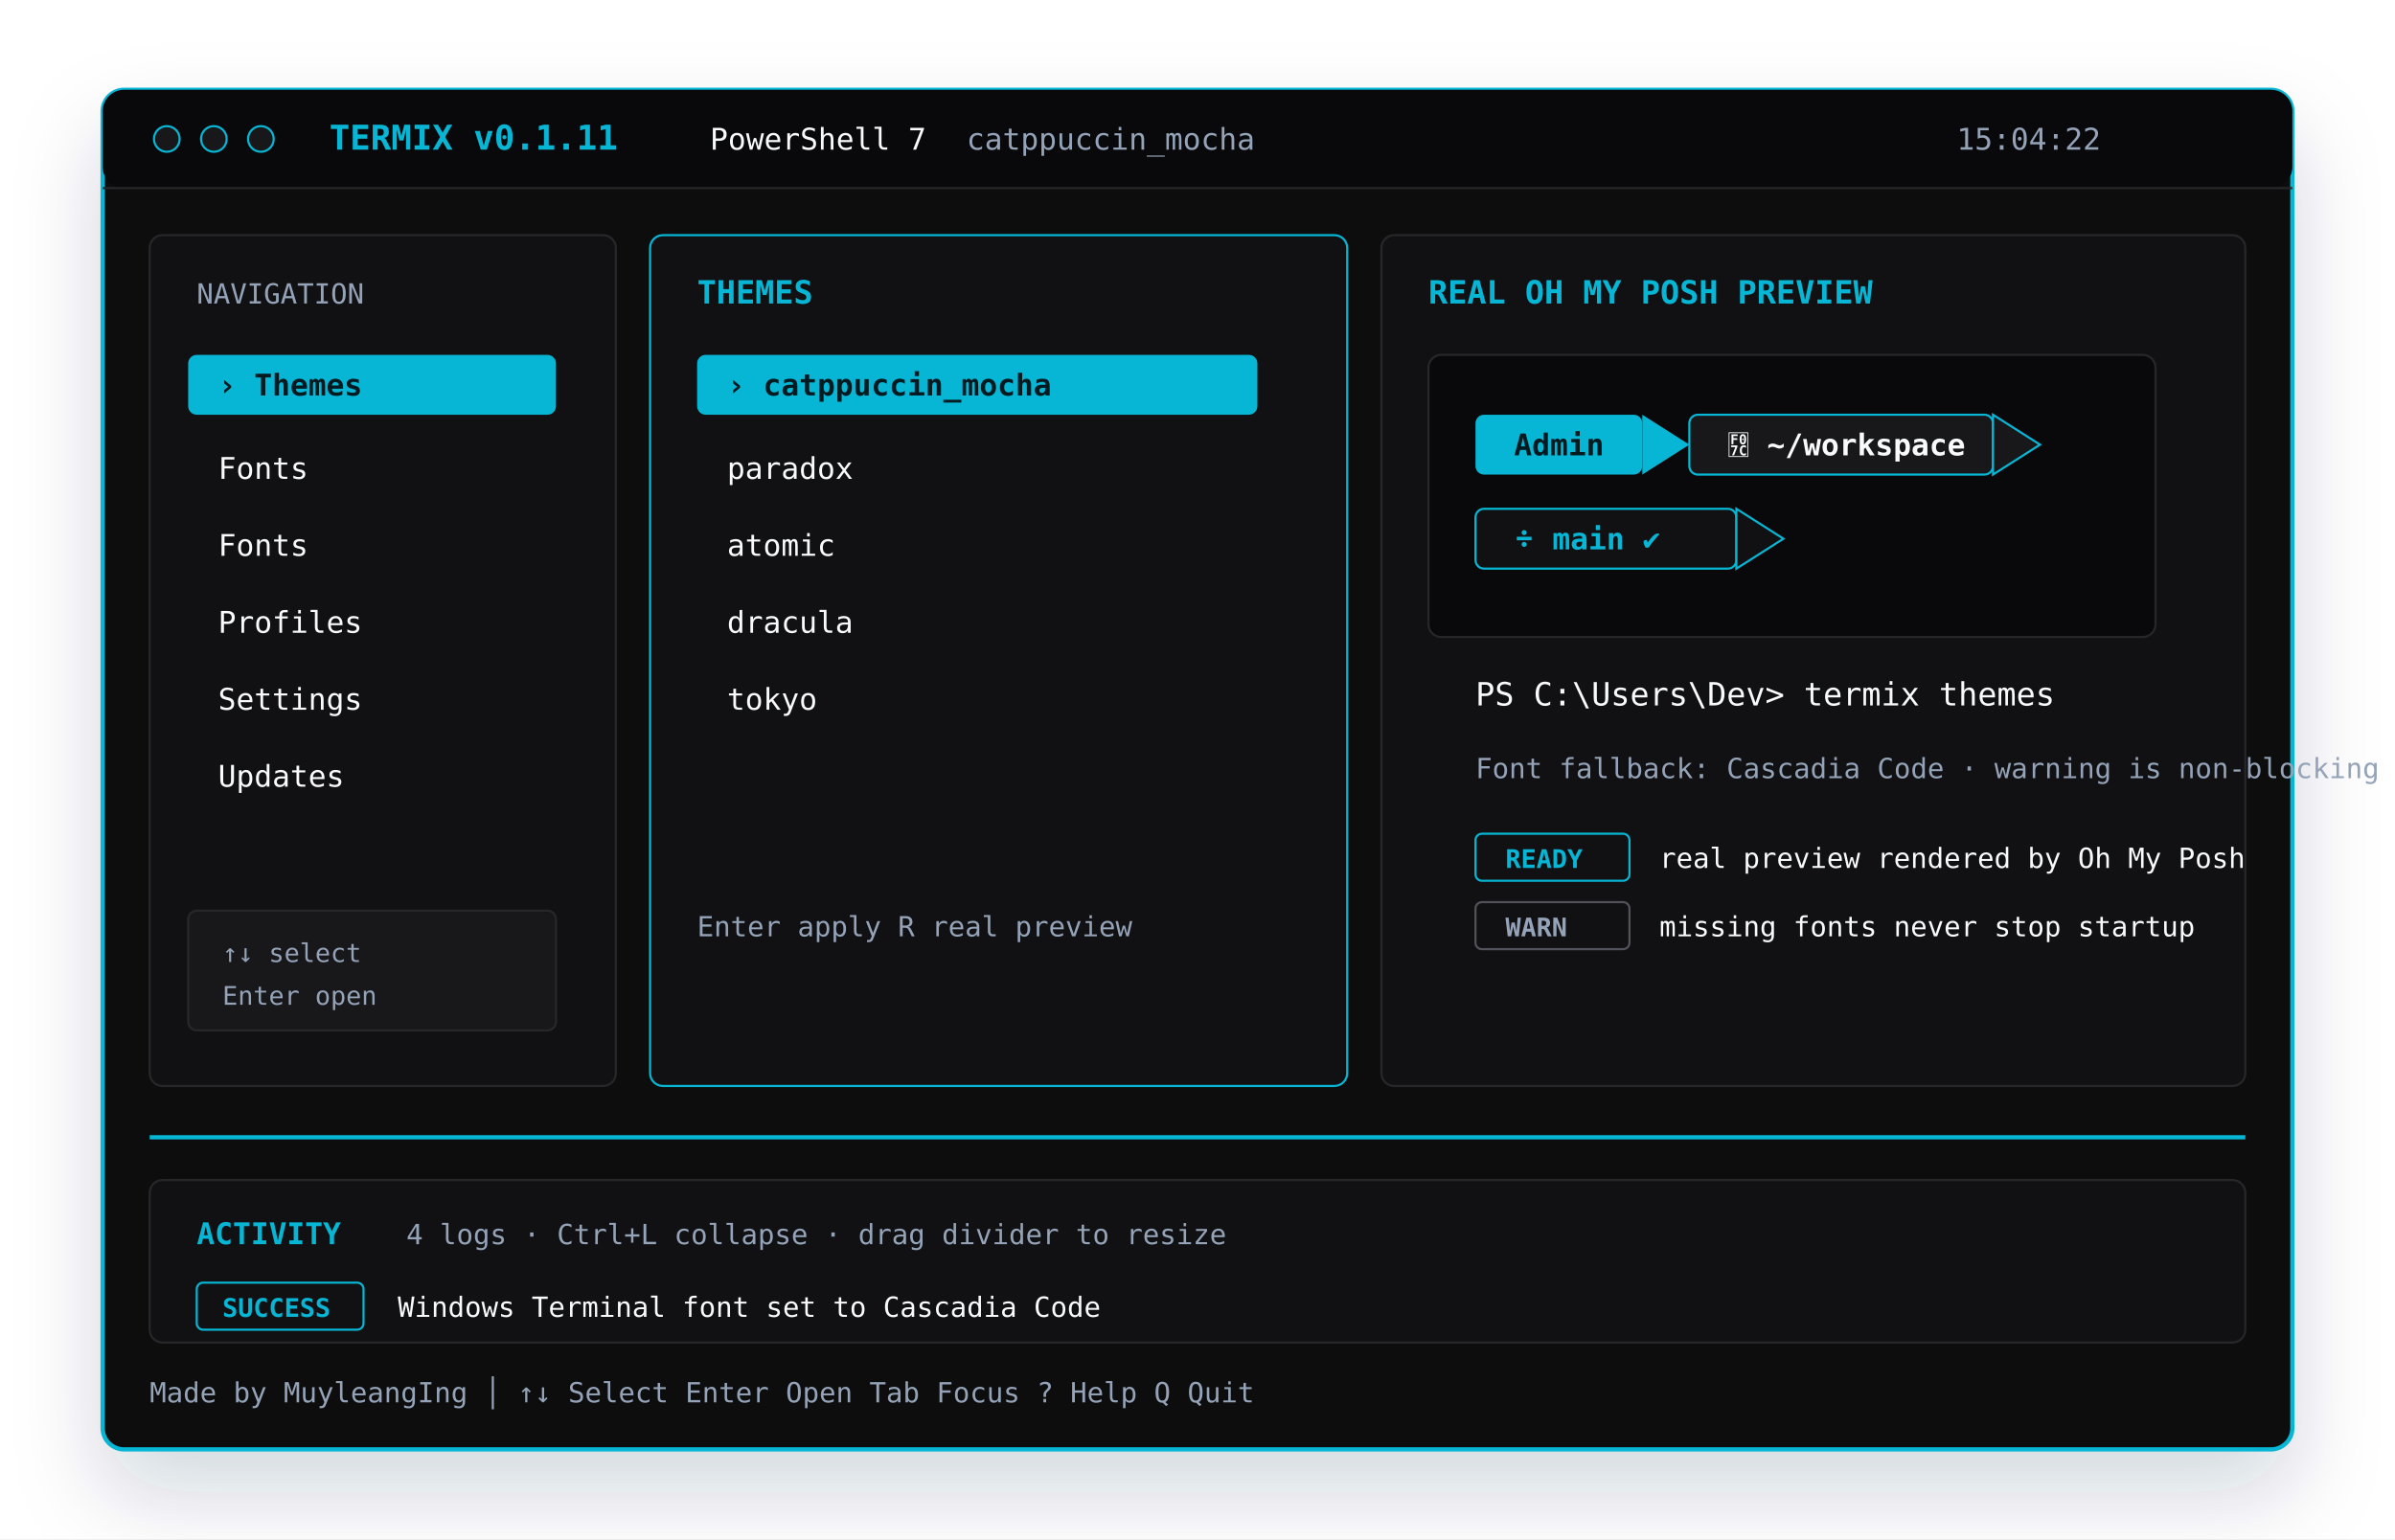
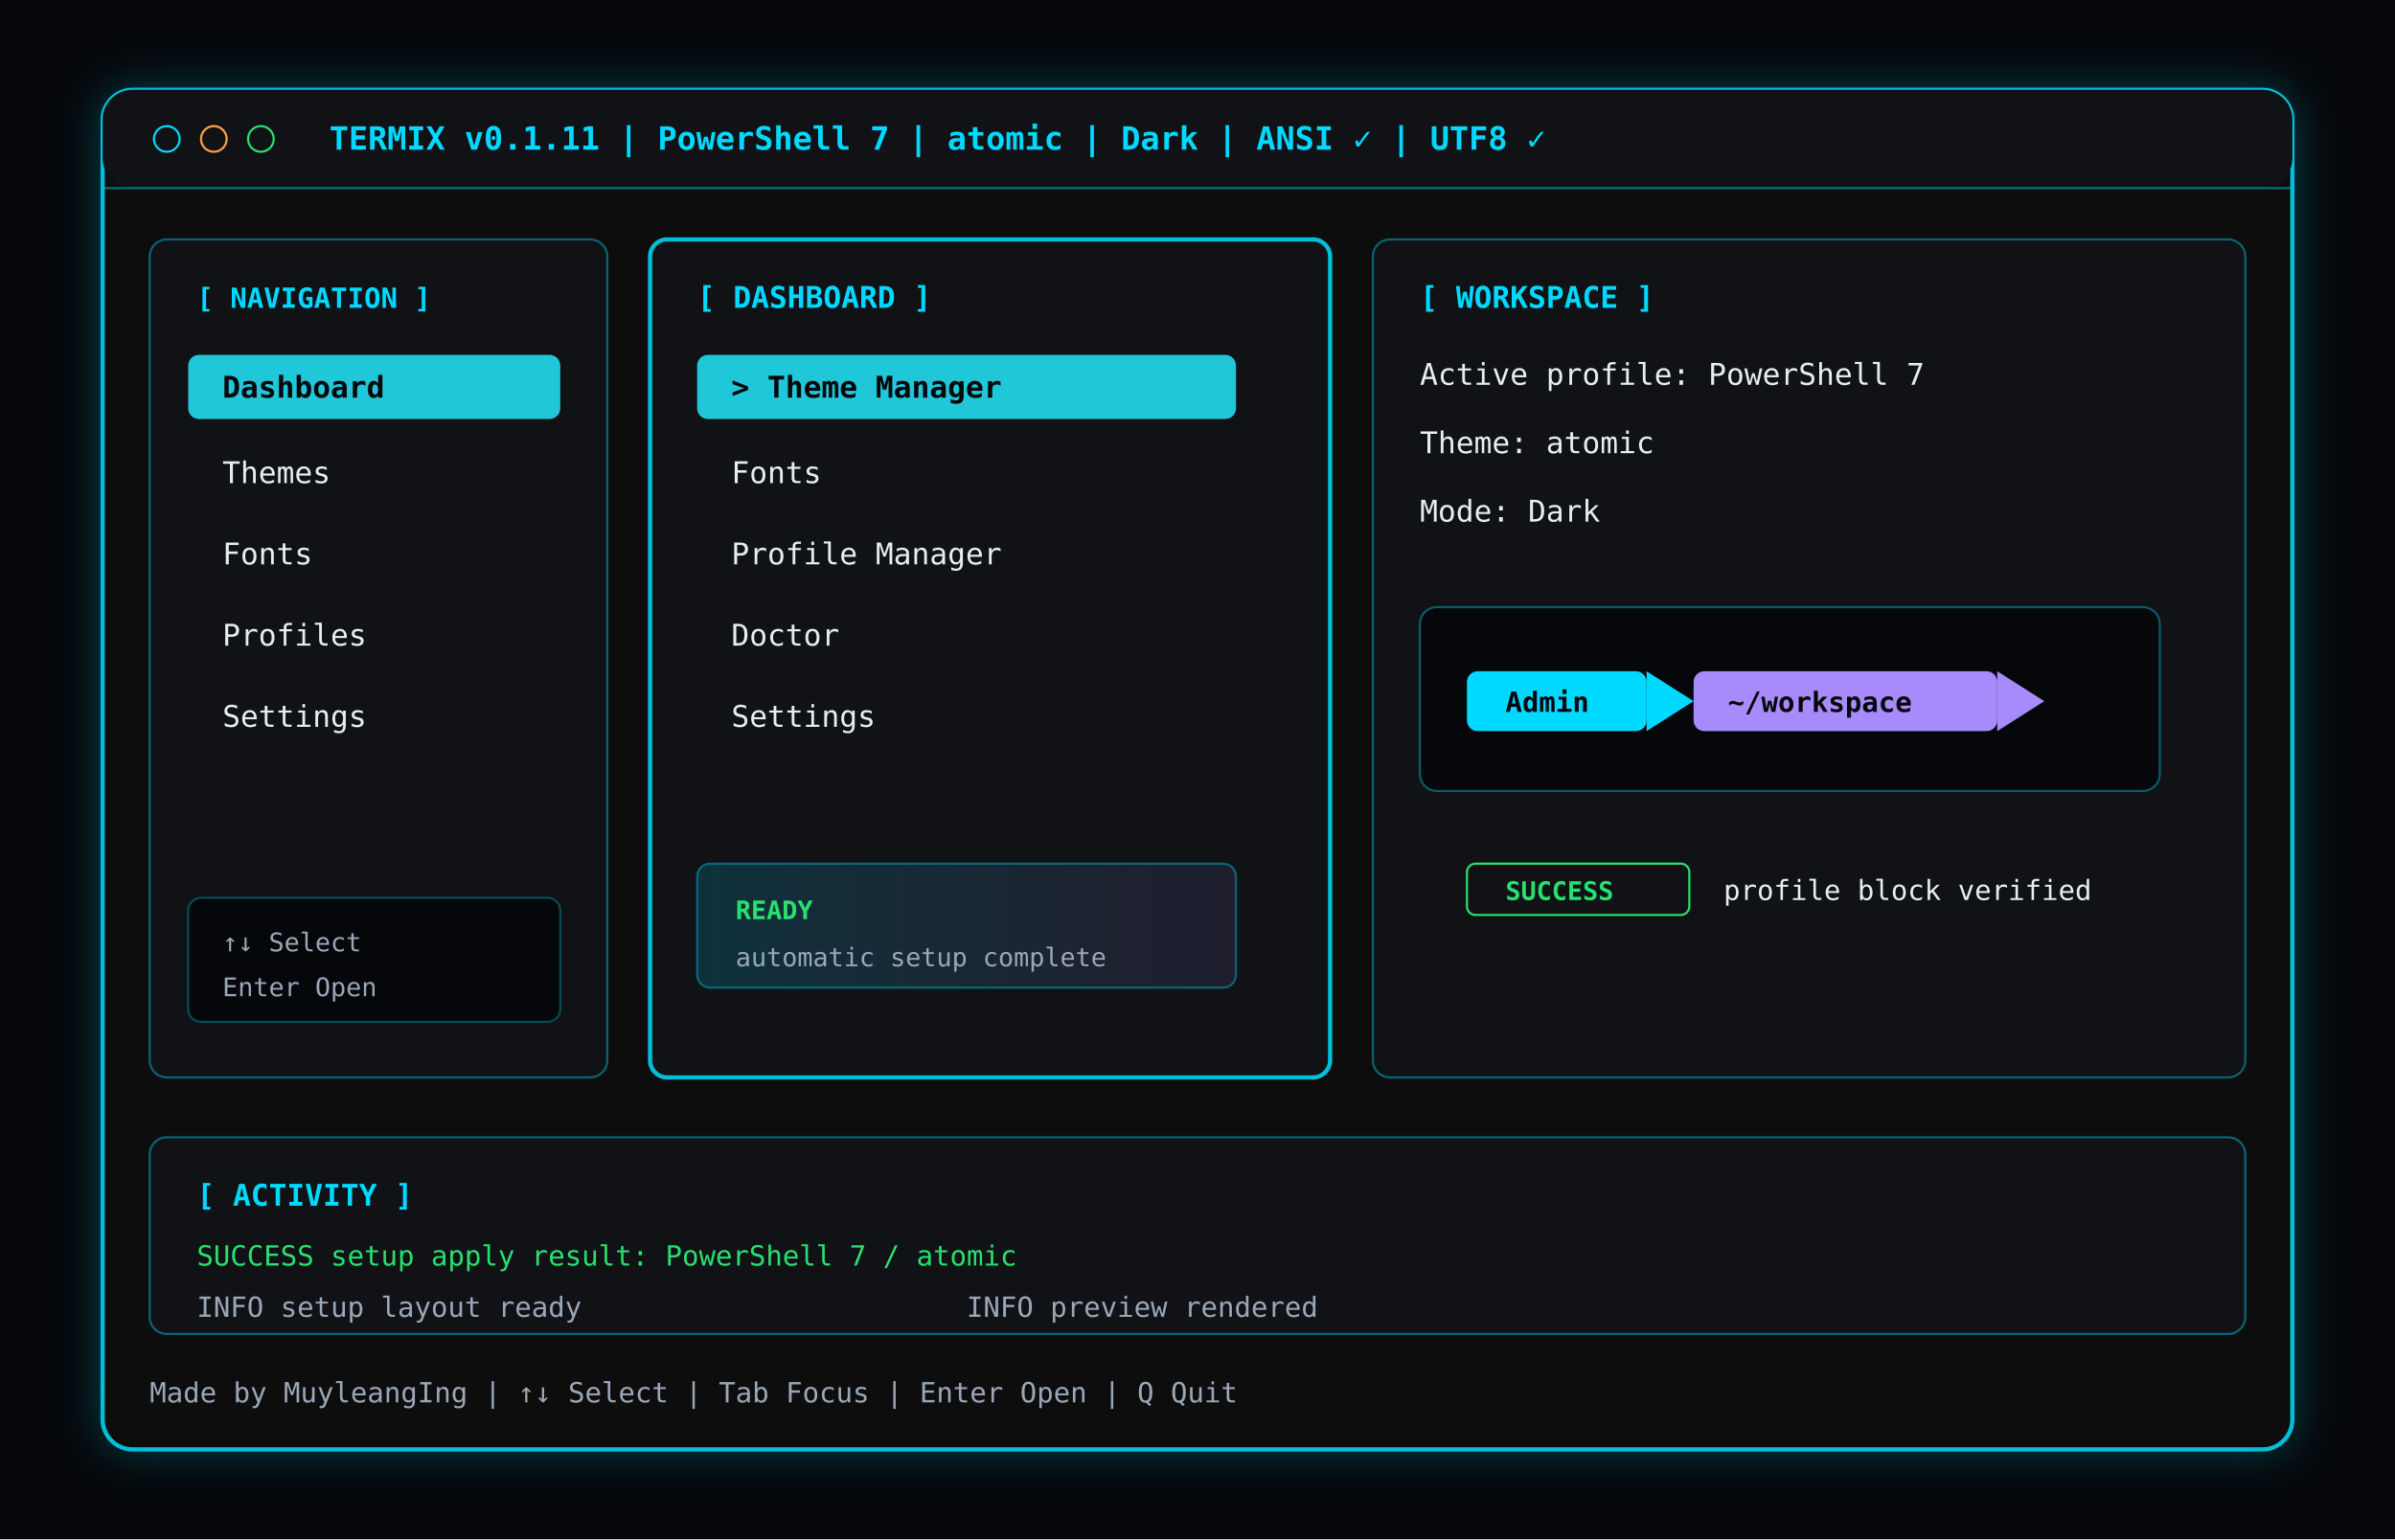
<svg xmlns="http://www.w3.org/2000/svg" width="1120" height="720" viewBox="0 0 1120 720" role="img" aria-labelledby="title desc">
  <defs>
-     <filter id="shadow" x="-10%" y="-10%" width="120%" height="120%">
-       <feDropShadow dx="0" dy="20" stdDeviation="20" flood-color="#083344" flood-opacity="0.18" />
+     <filter id="glow" x="-20%" y="-20%" width="140%" height="140%">
+       <feDropShadow dx="0" dy="0" stdDeviation="10" flood-color="#00d9ff" flood-opacity="0.28" />
    </filter>
+     <linearGradient id="scan" x1="0" x2="1">
+       <stop offset="0" stop-color="#00d9ff" stop-opacity="0.16" />
+       <stop offset="1" stop-color="#a78bfa" stop-opacity="0.10" />
+     </linearGradient>
  </defs>
-   <rect width="1120" height="720" fill="#ffffff" />
-   <rect x="48" y="42" width="1024" height="636" rx="10" fill="#09090b" filter="url(#shadow)" />
-   <rect x="48" y="42" width="1024" height="636" rx="10" fill="none" stroke="#06b6d4" stroke-width="2" />
-   <rect x="48" y="42" width="1024" height="46" rx="10" fill="#09090b" />
-   <line x1="48" y1="88" x2="1072" y2="88" stroke="#27272a" />
-   <circle cx="78" cy="65" r="6" fill="#18181b" stroke="#06b6d4" />
-   <circle cx="100" cy="65" r="6" fill="#18181b" stroke="#06b6d4" />
-   <circle cx="122" cy="65" r="6" fill="#18181b" stroke="#06b6d4" />
-   <text x="154" y="70" fill="#06b6d4" font-family="Cascadia Code, Consolas, monospace" font-size="16" font-weight="700">TERMIX v0.1.11</text>
-   <text x="332" y="70" fill="#f8fafc" font-family="Cascadia Code, Consolas, monospace" font-size="14">PowerShell 7</text>
-   <text x="452" y="70" fill="#94a3b8" font-family="Cascadia Code, Consolas, monospace" font-size="14">catppuccin_mocha</text>
-   <text x="915" y="70" fill="#94a3b8" font-family="Cascadia Code, Consolas, monospace" font-size="14">15:04:22</text>
-   <rect x="70" y="110" width="218" height="398" rx="6" fill="#111113" stroke="#27272a" />
-   <text x="92" y="142" fill="#94a3b8" font-family="Cascadia Code, Consolas, monospace" font-size="13">NAVIGATION</text>
-   <rect x="88" y="166" width="172" height="28" rx="4" fill="#06b6d4" />
-   <text x="102" y="185" fill="#031a20" font-family="Cascadia Code, Consolas, monospace" font-size="14" font-weight="700">› Themes</text>
-   <text x="102" y="224" fill="#f8fafc" font-family="Cascadia Code, Consolas, monospace" font-size="14">  Fonts</text>
-   <text x="102" y="260" fill="#f8fafc" font-family="Cascadia Code, Consolas, monospace" font-size="14">  Fonts</text>
-   <text x="102" y="296" fill="#f8fafc" font-family="Cascadia Code, Consolas, monospace" font-size="14">  Profiles</text>
-   <text x="102" y="332" fill="#f8fafc" font-family="Cascadia Code, Consolas, monospace" font-size="14">  Settings</text>
-   <text x="102" y="368" fill="#f8fafc" font-family="Cascadia Code, Consolas, monospace" font-size="14">  Updates</text>
-   <rect x="88" y="426" width="172" height="56" rx="4" fill="#18181b" stroke="#27272a" />
-   <text x="104" y="450" fill="#94a3b8" font-family="Cascadia Code, Consolas, monospace" font-size="12">↑↓ select</text>
-   <text x="104" y="470" fill="#94a3b8" font-family="Cascadia Code, Consolas, monospace" font-size="12">Enter open</text>
-   <rect x="304" y="110" width="326" height="398" rx="6" fill="#111113" stroke="#06b6d4" />
-   <text x="326" y="142" fill="#06b6d4" font-family="Cascadia Code, Consolas, monospace" font-size="15" font-weight="700">THEMES</text>
-   <rect x="326" y="166" width="262" height="28" rx="4" fill="#06b6d4" />
-   <text x="340" y="185" fill="#031a20" font-family="Cascadia Code, Consolas, monospace" font-size="14" font-weight="700">› catppuccin_mocha</text>
-   <text x="340" y="224" fill="#f8fafc" font-family="Cascadia Code, Consolas, monospace" font-size="14">  paradox</text>
-   <text x="340" y="260" fill="#f8fafc" font-family="Cascadia Code, Consolas, monospace" font-size="14">  atomic</text>
-   <text x="340" y="296" fill="#f8fafc" font-family="Cascadia Code, Consolas, monospace" font-size="14">  dracula</text>
-   <text x="340" y="332" fill="#f8fafc" font-family="Cascadia Code, Consolas, monospace" font-size="14">  tokyo</text>
-   <text x="326" y="438" fill="#94a3b8" font-family="Cascadia Code, Consolas, monospace" font-size="13">Enter apply  R real preview</text>
-   <rect x="646" y="110" width="404" height="398" rx="6" fill="#111113" stroke="#27272a" />
-   <text x="668" y="142" fill="#06b6d4" font-family="Cascadia Code, Consolas, monospace" font-size="15" font-weight="700">REAL OH MY POSH PREVIEW</text>
-   <rect x="668" y="166" width="340" height="132" rx="6" fill="#09090b" stroke="#27272a" />
-   <rect x="690" y="194" width="78" height="28" rx="4" fill="#06b6d4" />
-   <text x="708" y="213" fill="#031a20" font-family="Cascadia Code, Consolas, monospace" font-size="14" font-weight="700">Admin</text>
-   <polygon points="768,194 790,208 768,222" fill="#06b6d4" />
-   <rect x="790" y="194" width="142" height="28" rx="4" fill="#18181b" stroke="#06b6d4" />
-   <text x="808" y="213" fill="#f8fafc" font-family="Cascadia Code, Consolas, monospace" font-size="14" font-weight="700"> ~/workspace</text>
-   <polygon points="932,194 954,208 932,222" fill="#18181b" stroke="#06b6d4" />
-   <rect x="690" y="238" width="122" height="28" rx="4" fill="#111113" stroke="#06b6d4" />
-   <text x="708" y="257" fill="#06b6d4" font-family="Cascadia Code, Consolas, monospace" font-size="14" font-weight="700"> main ✔</text>
-   <polygon points="812,238 834,252 812,266" fill="#111113" stroke="#06b6d4" />
-   <text x="690" y="330" fill="#f8fafc" font-family="Cascadia Code, Consolas, monospace" font-size="15">PS C:\Users\Dev&gt; termix themes</text>
-   <text x="690" y="364" fill="#94a3b8" font-family="Cascadia Code, Consolas, monospace" font-size="13">Font fallback: Cascadia Code · warning is non-blocking</text>
-   <rect x="690" y="390" width="72" height="22" rx="3" fill="#111113" stroke="#06b6d4" />
-   <text x="704" y="406" fill="#06b6d4" font-family="Cascadia Code, Consolas, monospace" font-size="12" font-weight="700">READY</text>
-   <text x="776" y="406" fill="#f8fafc" font-family="Cascadia Code, Consolas, monospace" font-size="13">real preview rendered by Oh My Posh</text>
-   <rect x="690" y="422" width="72" height="22" rx="3" fill="#111113" stroke="#52525b" />
-   <text x="704" y="438" fill="#94a3b8" font-family="Cascadia Code, Consolas, monospace" font-size="12" font-weight="700">WARN</text>
-   <text x="776" y="438" fill="#f8fafc" font-family="Cascadia Code, Consolas, monospace" font-size="13">missing fonts never stop startup</text>
-   <line x1="70" y1="532" x2="1050" y2="532" stroke="#06b6d4" stroke-width="2" />
-   <rect x="70" y="552" width="980" height="76" rx="6" fill="#111113" stroke="#27272a" />
-   <text x="92" y="582" fill="#06b6d4" font-family="Cascadia Code, Consolas, monospace" font-size="14" font-weight="700">ACTIVITY</text>
-   <text x="190" y="582" fill="#94a3b8" font-family="Cascadia Code, Consolas, monospace" font-size="13">4 logs · Ctrl+L collapse · drag divider to resize</text>
-   <rect x="92" y="600" width="78" height="22" rx="3" fill="#111113" stroke="#06b6d4" />
-   <text x="104" y="616" fill="#06b6d4" font-family="Cascadia Code, Consolas, monospace" font-size="12" font-weight="700">SUCCESS</text>
-   <text x="186" y="616" fill="#f8fafc" font-family="Cascadia Code, Consolas, monospace" font-size="13">Windows Terminal font set to Cascadia Code</text>
-   <text x="70" y="656" fill="#94a3b8" font-family="Cascadia Code, Consolas, monospace" font-size="13">Made by MuyleangIng  │  ↑↓ Select  Enter Open  Tab Focus  ? Help  Q Quit</text>
+   <rect width="1120" height="720" fill="#05070A" />
+   <rect x="48" y="42" width="1024" height="636" rx="14" fill="#080A0D" stroke="#00BFD8" stroke-width="2" filter="url(#glow)" />
+   <rect x="48" y="42" width="1024" height="46" rx="14" fill="#101216" />
+   <line x1="48" y1="88" x2="1072" y2="88" stroke="#00BFD8" stroke-opacity="0.55" />
+   <circle cx="78" cy="65" r="6" fill="#101216" stroke="#00D9FF" />
+   <circle cx="100" cy="65" r="6" fill="#101216" stroke="#FF9F43" />
+   <circle cx="122" cy="65" r="6" fill="#101216" stroke="#28E06F" />
+   <text x="154" y="70" fill="#00D9FF" font-family="JetBrains Mono, Cascadia Code, Consolas, monospace" font-size="15" font-weight="700">TERMIX v0.1.11 | PowerShell 7 | atomic | Dark | ANSI ✓ | UTF8 ✓</text>
+   <rect x="70" y="112" width="214" height="392" rx="8" fill="#101216" stroke="#00BFD8" stroke-opacity="0.48" />
+   <text x="92" y="144" fill="#00D9FF" font-family="JetBrains Mono, Cascadia Code, Consolas, monospace" font-size="13" font-weight="700">[ NAVIGATION ]</text>
+   <rect x="88" y="166" width="174" height="30" rx="5" fill="#20C7D9" />
+   <text x="104" y="186" fill="#05070A" font-family="JetBrains Mono, Cascadia Code, Consolas, monospace" font-size="14" font-weight="700">Dashboard</text>
+   <text x="104" y="226" fill="#E6EDF3" font-family="JetBrains Mono, Cascadia Code, Consolas, monospace" font-size="14">Themes</text>
+   <text x="104" y="264" fill="#E6EDF3" font-family="JetBrains Mono, Cascadia Code, Consolas, monospace" font-size="14">Fonts</text>
+   <text x="104" y="302" fill="#E6EDF3" font-family="JetBrains Mono, Cascadia Code, Consolas, monospace" font-size="14">Profiles</text>
+   <text x="104" y="340" fill="#E6EDF3" font-family="JetBrains Mono, Cascadia Code, Consolas, monospace" font-size="14">Settings</text>
+   <rect x="88" y="420" width="174" height="58" rx="6" fill="#05070A" stroke="#00BFD8" stroke-opacity="0.35" />
+   <text x="104" y="445" fill="#9AA7B8" font-family="JetBrains Mono, Cascadia Code, Consolas, monospace" font-size="12">↑↓ Select</text>
+   <text x="104" y="466" fill="#9AA7B8" font-family="JetBrains Mono, Cascadia Code, Consolas, monospace" font-size="12">Enter Open</text>
+   <rect x="304" y="112" width="318" height="392" rx="8" fill="#101216" stroke="#00BFD8" stroke-width="2" />
+   <text x="326" y="144" fill="#00D9FF" font-family="JetBrains Mono, Cascadia Code, Consolas, monospace" font-size="14" font-weight="700">[ DASHBOARD ]</text>
+   <rect x="326" y="166" width="252" height="30" rx="5" fill="#20C7D9" />
+   <text x="342" y="186" fill="#05070A" font-family="JetBrains Mono, Cascadia Code, Consolas, monospace" font-size="14" font-weight="700">&gt; Theme Manager</text>
+   <text x="342" y="226" fill="#E6EDF3" font-family="JetBrains Mono, Cascadia Code, Consolas, monospace" font-size="14">Fonts</text>
+   <text x="342" y="264" fill="#E6EDF3" font-family="JetBrains Mono, Cascadia Code, Consolas, monospace" font-size="14">Profile Manager</text>
+   <text x="342" y="302" fill="#E6EDF3" font-family="JetBrains Mono, Cascadia Code, Consolas, monospace" font-size="14">Doctor</text>
+   <text x="342" y="340" fill="#E6EDF3" font-family="JetBrains Mono, Cascadia Code, Consolas, monospace" font-size="14">Settings</text>
+   <rect x="326" y="404" width="252" height="58" rx="6" fill="url(#scan)" stroke="#00BFD8" stroke-opacity="0.45" />
+   <text x="344" y="430" fill="#28E06F" font-family="JetBrains Mono, Cascadia Code, Consolas, monospace" font-size="12" font-weight="700">READY</text>
+   <text x="344" y="452" fill="#9AA7B8" font-family="JetBrains Mono, Cascadia Code, Consolas, monospace" font-size="12">automatic setup complete</text>
+   <rect x="642" y="112" width="408" height="392" rx="8" fill="#101216" stroke="#00BFD8" stroke-opacity="0.48" />
+   <text x="664" y="144" fill="#00D9FF" font-family="JetBrains Mono, Cascadia Code, Consolas, monospace" font-size="14" font-weight="700">[ WORKSPACE ]</text>
+   <text x="664" y="180" fill="#E6EDF3" font-family="JetBrains Mono, Cascadia Code, Consolas, monospace" font-size="14">Active profile: PowerShell 7</text>
+   <text x="664" y="212" fill="#E6EDF3" font-family="JetBrains Mono, Cascadia Code, Consolas, monospace" font-size="14">Theme: atomic</text>
+   <text x="664" y="244" fill="#E6EDF3" font-family="JetBrains Mono, Cascadia Code, Consolas, monospace" font-size="14">Mode: Dark</text>
+   <rect x="664" y="284" width="346" height="86" rx="8" fill="#05070A" stroke="#00BFD8" stroke-opacity="0.45" />
+   <rect x="686" y="314" width="84" height="28" rx="5" fill="#00D9FF" />
+   <text x="704" y="333" fill="#05070A" font-family="JetBrains Mono, Cascadia Code, Consolas, monospace" font-size="13" font-weight="700">Admin</text>
+   <polygon points="770,314 792,328 770,342" fill="#00D9FF" />
+   <rect x="792" y="314" width="142" height="28" rx="5" fill="#A78BFA" />
+   <text x="808" y="333" fill="#05070A" font-family="JetBrains Mono, Cascadia Code, Consolas, monospace" font-size="13" font-weight="700">~/workspace</text>
+   <polygon points="934,314 956,328 934,342" fill="#A78BFA" />
+   <rect x="686" y="404" width="104" height="24" rx="4" fill="#101216" stroke="#28E06F" />
+   <text x="704" y="421" fill="#28E06F" font-family="JetBrains Mono, Cascadia Code, Consolas, monospace" font-size="12" font-weight="700">SUCCESS</text>
+   <text x="806" y="421" fill="#E6EDF3" font-family="JetBrains Mono, Cascadia Code, Consolas, monospace" font-size="13">profile block verified</text>
+   <rect x="70" y="532" width="980" height="92" rx="8" fill="#101216" stroke="#00BFD8" stroke-opacity="0.5" />
+   <text x="92" y="564" fill="#00D9FF" font-family="JetBrains Mono, Cascadia Code, Consolas, monospace" font-size="14" font-weight="700">[ ACTIVITY ]</text>
+   <text x="92" y="592" fill="#28E06F" font-family="JetBrains Mono, Cascadia Code, Consolas, monospace" font-size="13">SUCCESS setup apply result: PowerShell 7 / atomic</text>
+   <text x="92" y="616" fill="#9AA7B8" font-family="JetBrains Mono, Cascadia Code, Consolas, monospace" font-size="13">INFO setup layout ready</text>
+   <text x="452" y="616" fill="#9AA7B8" font-family="JetBrains Mono, Cascadia Code, Consolas, monospace" font-size="13">INFO preview rendered</text>
+   <text x="70" y="656" fill="#9AA7B8" font-family="JetBrains Mono, Cascadia Code, Consolas, monospace" font-size="13">Made by MuyleangIng | ↑↓ Select | Tab Focus | Enter Open | Q Quit</text>
</svg>
